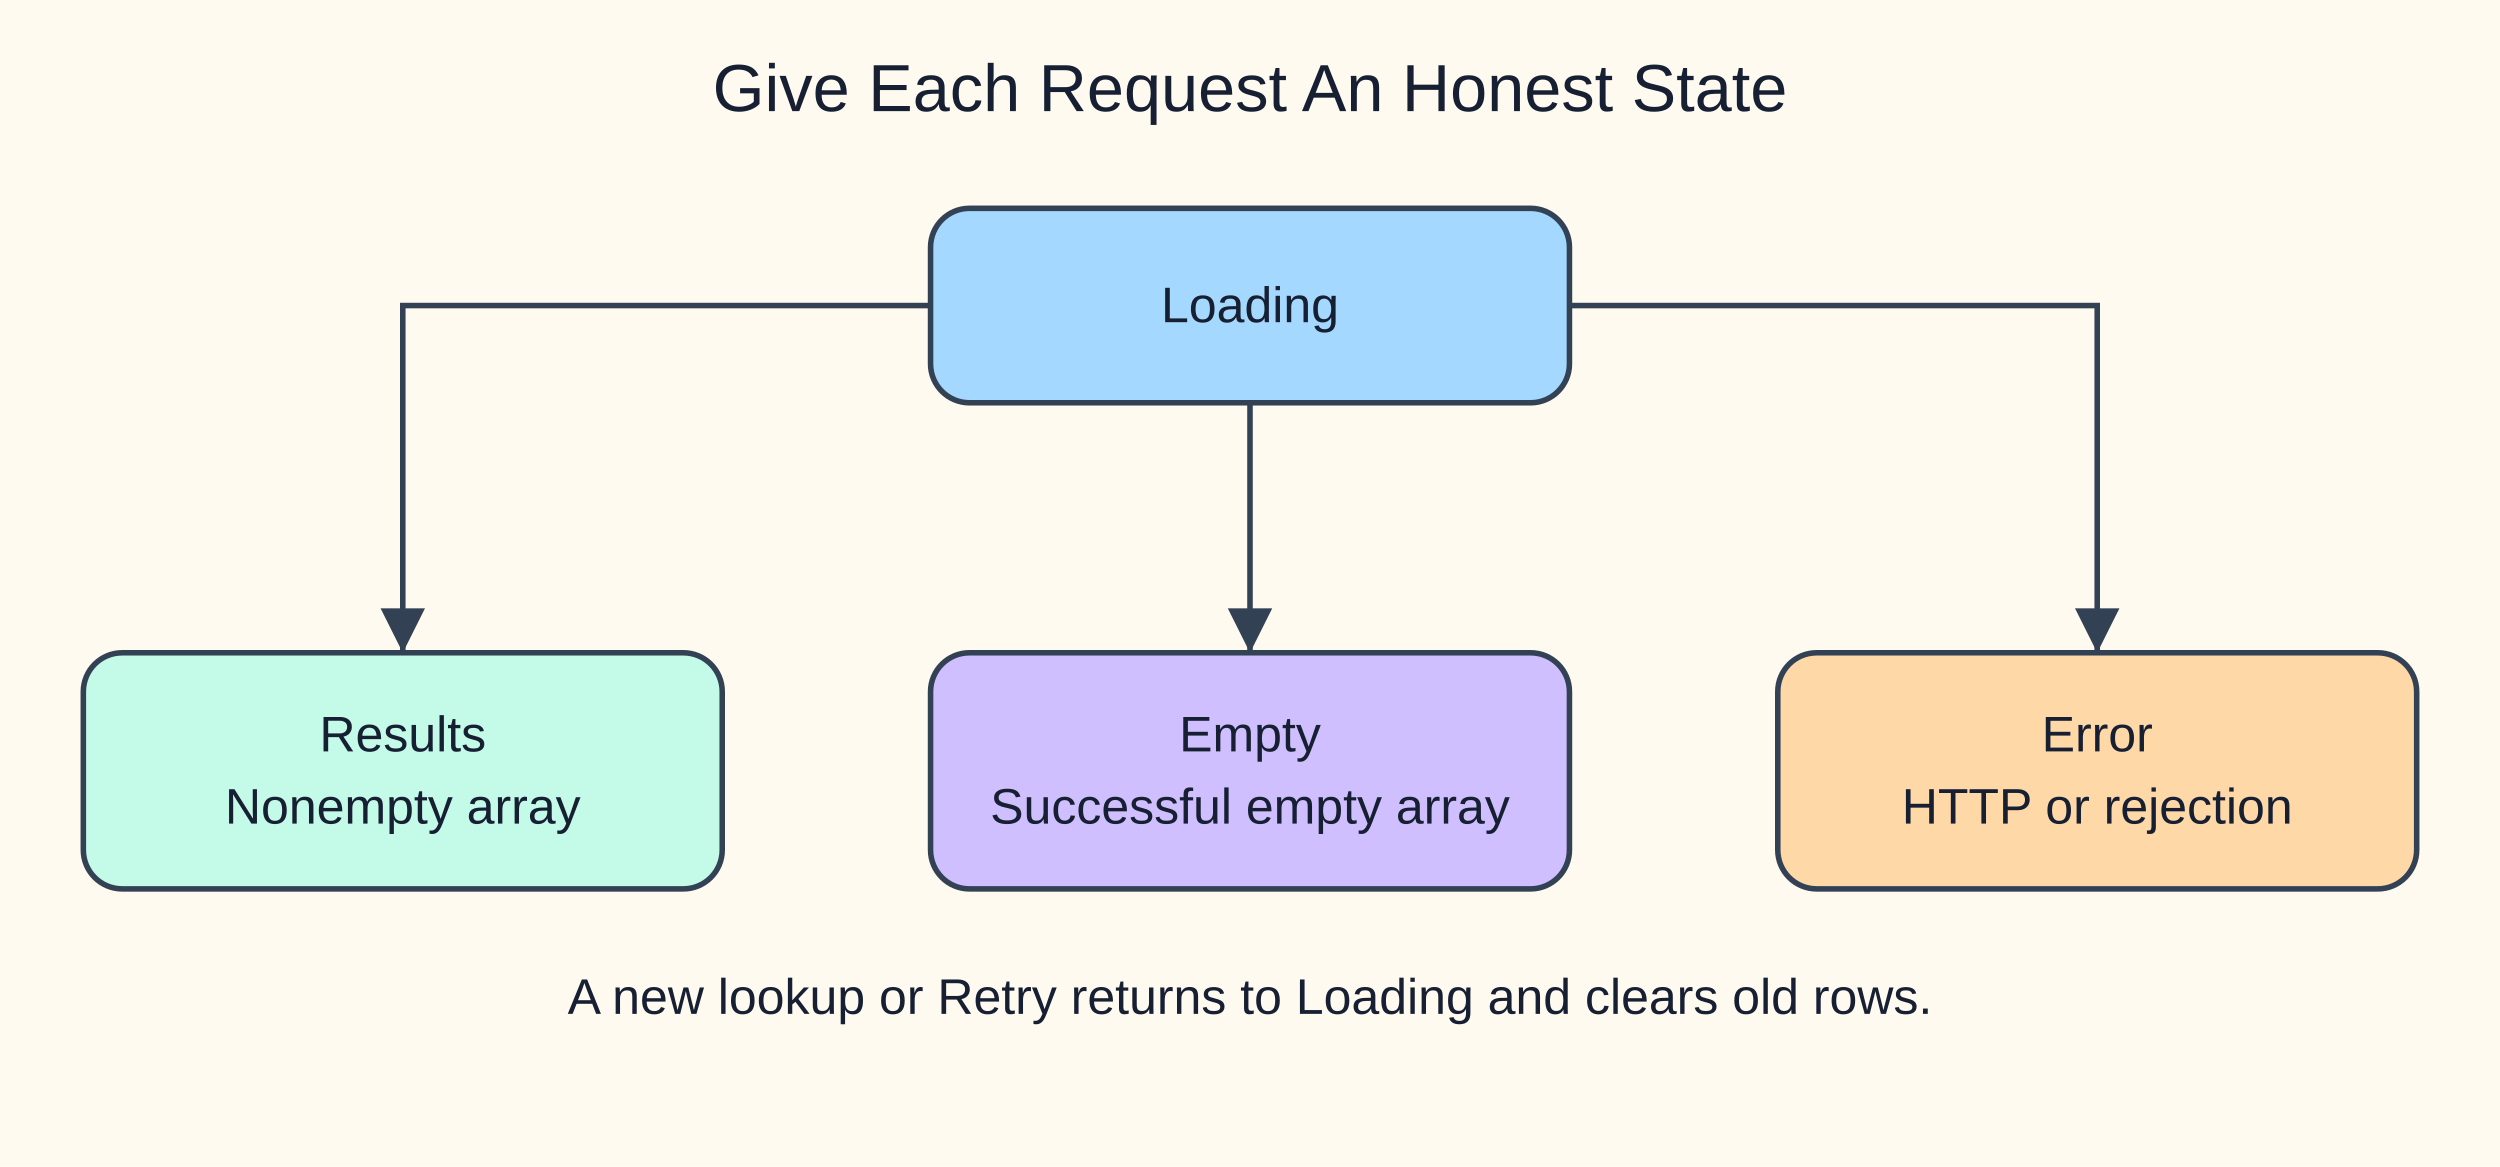
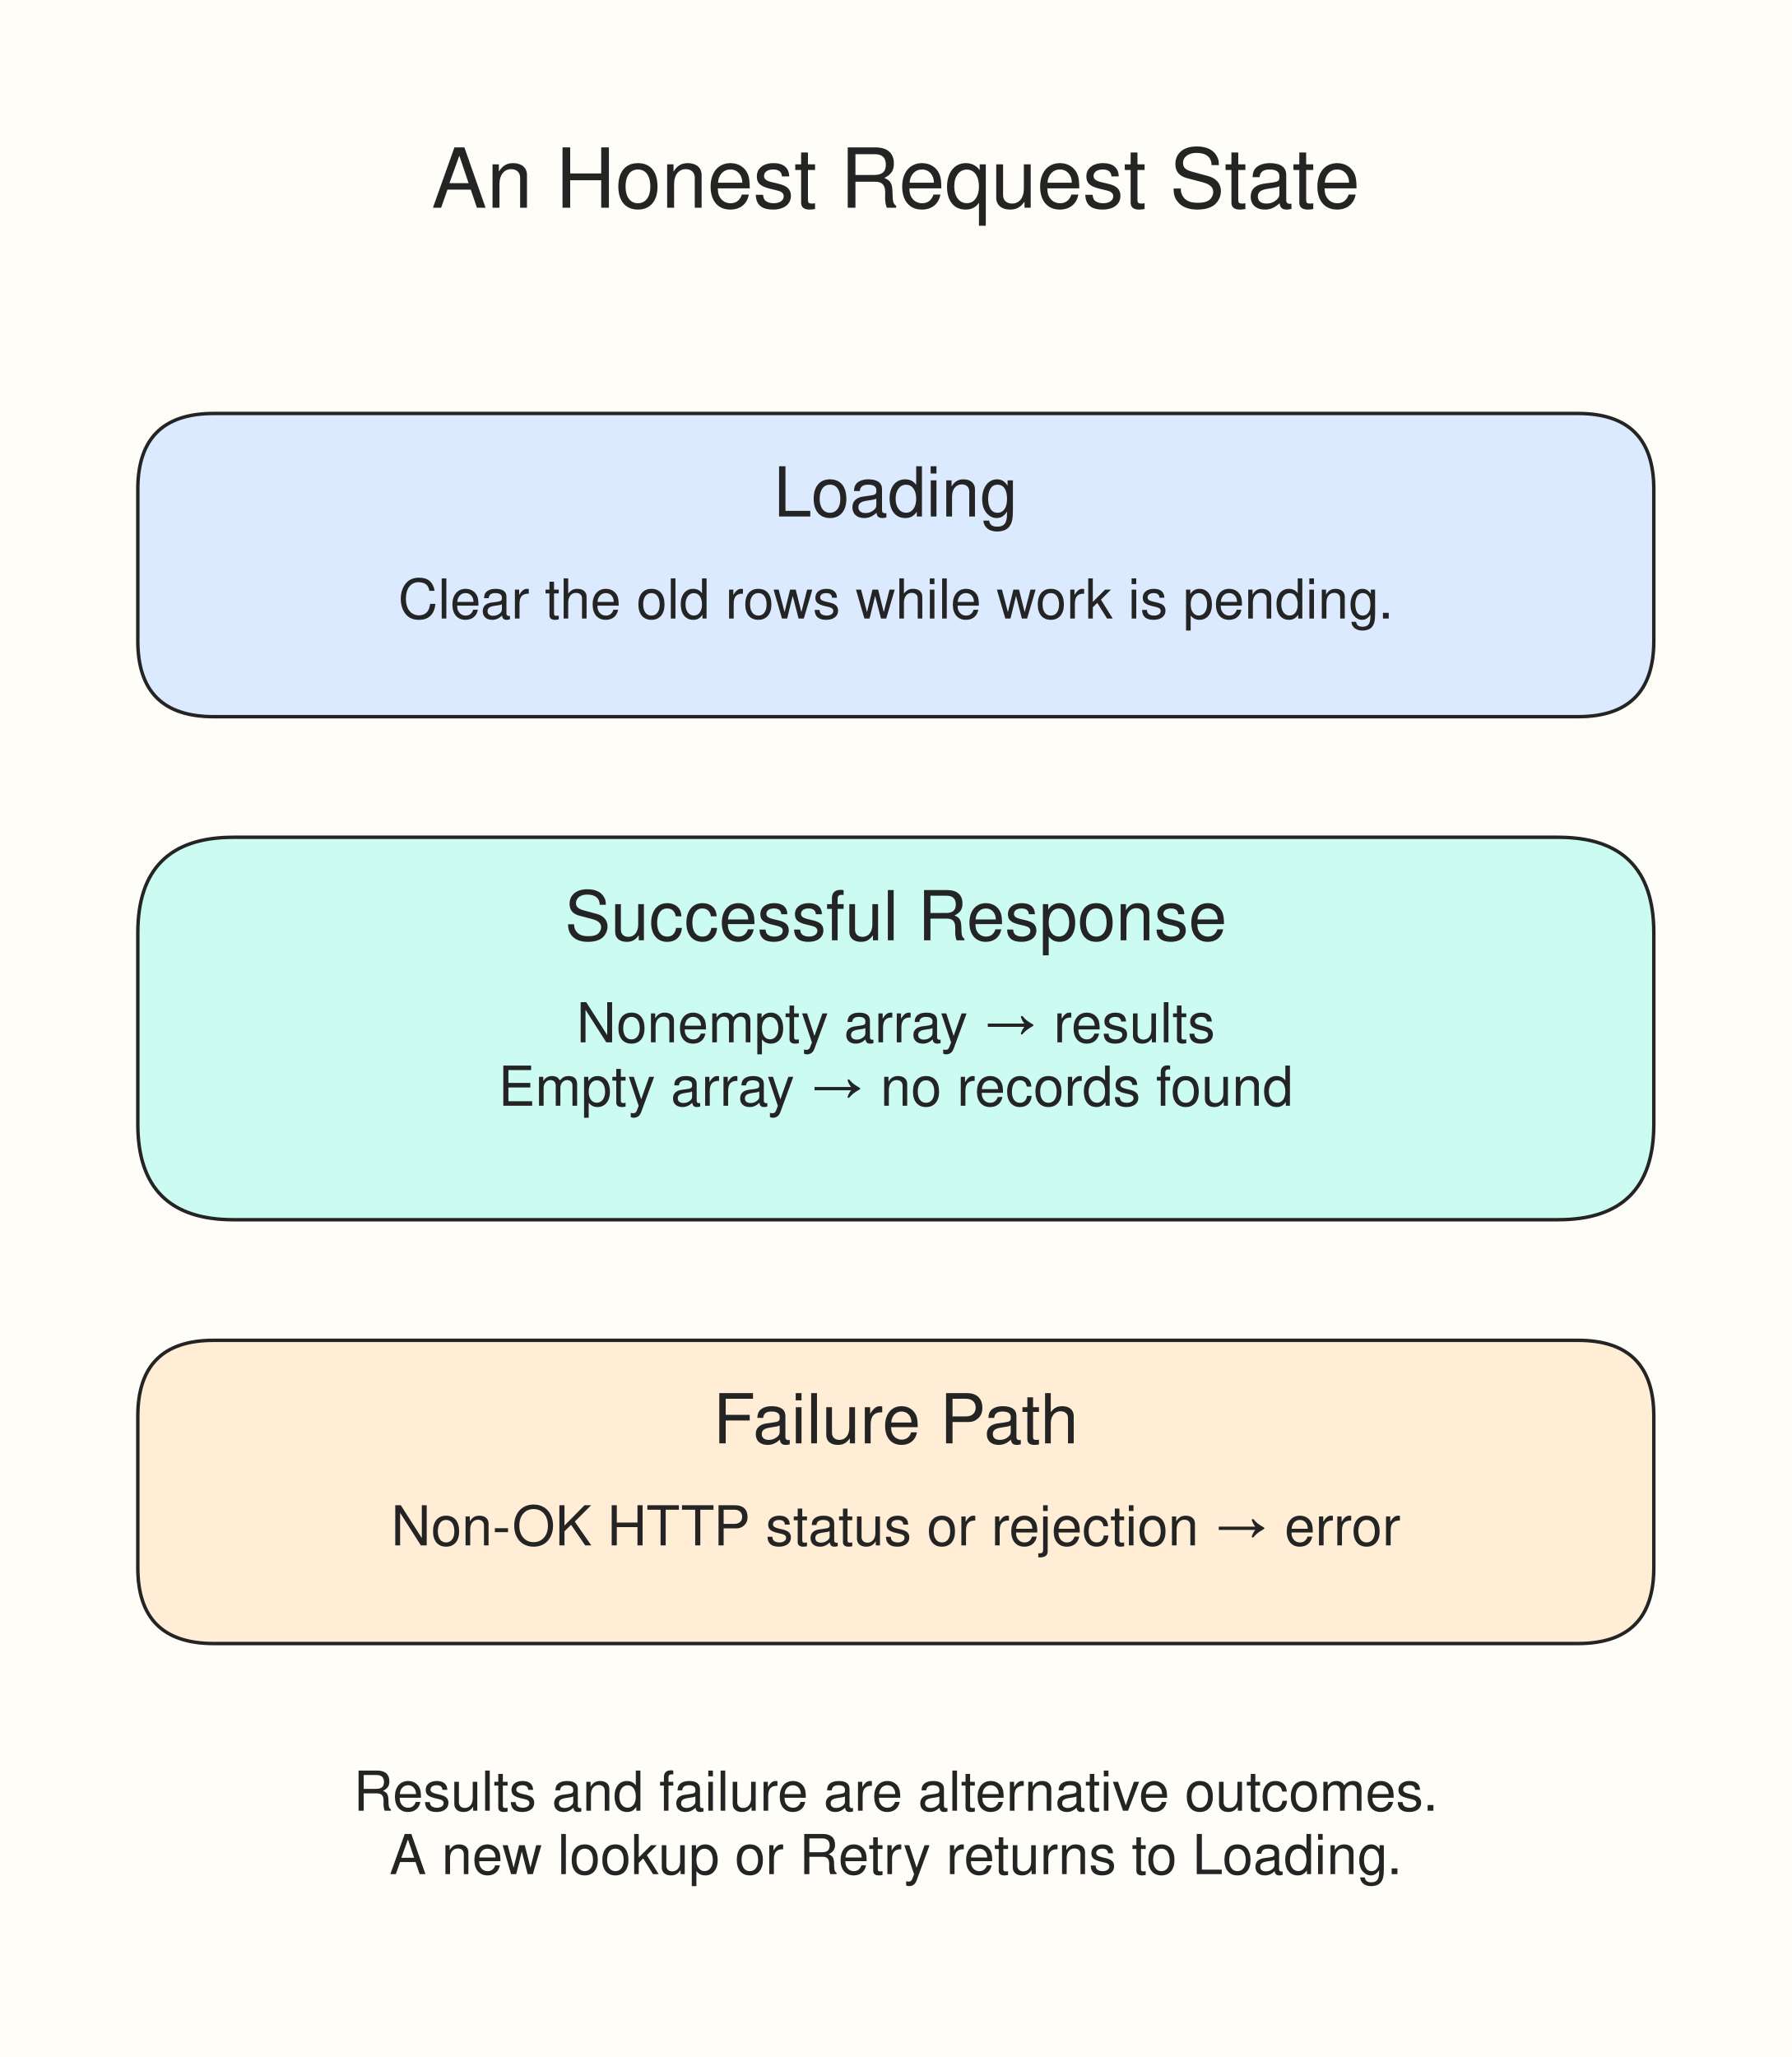
- <svg xmlns="http://www.w3.org/2000/svg" width="900" height="420" viewBox="0 0 900 420" role="img" aria-labelledby="title desc">
-   <rect width="900" height="420" fill="#fffaf0" />
+ <svg xmlns="http://www.w3.org/2000/svg" version="1.1" viewBox="0 0 520 597" width="520" height="597" role="img" aria-labelledby="figure-title figure-desc">
  <defs>
-     <marker id="arrow" markerWidth="8" markerHeight="8" refX="8" refY="4" orient="auto">
-       <path d="M0 0 L8 4 L0 8Z" fill="#334155" />
-     </marker>
+     <style class="style-fonts">
+       </style>
  </defs>
-   <text x="450" y="40" text-anchor="middle" font-family="Arial, sans-serif" font-size="24" fill="#172033">Give Each Request An Honest State</text>
-   <rect x="335" y="75" width="230" height="70" rx="14" fill="#a5d8ff" stroke="#334155" stroke-width="2" />
-   <text x="450.0" y="116.0" text-anchor="middle" font-family="Arial, sans-serif" font-size="18" fill="#172033">Loading</text>
-   <rect x="30" y="235" width="230" height="85" rx="14" fill="#c3fae8" stroke="#334155" stroke-width="2" />
-   <text x="145.0" y="270.5" text-anchor="middle" font-family="Arial, sans-serif" font-size="18" fill="#172033">Results</text>
-   <text x="145.0" y="296.5" text-anchor="middle" font-family="Arial, sans-serif" font-size="18" fill="#172033">Nonempty array</text>
-   <rect x="335" y="235" width="230" height="85" rx="14" fill="#d0bfff" stroke="#334155" stroke-width="2" />
-   <text x="450.0" y="270.5" text-anchor="middle" font-family="Arial, sans-serif" font-size="18" fill="#172033">Empty</text>
-   <text x="450.0" y="296.5" text-anchor="middle" font-family="Arial, sans-serif" font-size="18" fill="#172033">Successful empty array</text>
-   <rect x="640" y="235" width="230" height="85" rx="14" fill="#ffd8a8" stroke="#334155" stroke-width="2" />
-   <text x="755.0" y="270.5" text-anchor="middle" font-family="Arial, sans-serif" font-size="18" fill="#172033">Error</text>
-   <text x="755.0" y="296.5" text-anchor="middle" font-family="Arial, sans-serif" font-size="18" fill="#172033">HTTP or rejection</text>
-   <path d="M335 110 H145 V235" fill="none" stroke="#334155" stroke-width="2" marker-end="url(#arrow)" />
-   <path d="M450 145 V235" fill="none" stroke="#334155" stroke-width="2" marker-end="url(#arrow)" />
-   <path d="M565 110 H755 V235" fill="none" stroke="#334155" stroke-width="2" marker-end="url(#arrow)" />
-   <text x="450" y="365" text-anchor="middle" font-family="Arial, sans-serif" font-size="18" fill="#172033">A new lookup or Retry returns to Loading and clears old rows.</text>
+   <rect x="0" y="0" width="520" height="597" fill="#fffdf7" />
+   <g transform="translate(124.584 40) rotate(0 135.416 13.8)">
+     <text x="135.416" y="20.28" font-family="Helvetica, Segoe UI Emoji" font-size="24px" fill="#242424" text-anchor="middle" style="white-space: pre;" direction="ltr" dominant-baseline="alphabetic">An Honest Request State</text>
+   </g>
+   <g stroke-linecap="round" transform="translate(40 120) rotate(0 220 44)">
+     <path d="M22 0 C129.7 0, 237.39 0, 418 0 C432.67 0, 440 7.33, 440 22 C440 35.14, 440 48.29, 440 66 C440 80.67, 432.67 88, 418 88 C284.72 88, 151.45 88, 22 88 C7.33 88, 0 80.67, 0 66 C0 52.16, 0 38.32, 0 22 C0 7.33, 7.33 0, 22 0" stroke="none" stroke-width="0" fill="#dbeafe" />
+     <path d="M22 0 C146.52 0, 271.04 0, 418 0 M22 0 C171.85 0, 321.7 0, 418 0 M418 0 C432.67 0, 440 7.33, 440 22 M418 0 C432.67 0, 440 7.33, 440 22 M440 22 C440 38.25, 440 54.49, 440 66 M440 22 C440 32.91, 440 43.81, 440 66 M440 66 C440 80.67, 432.67 88, 418 88 M440 66 C440 80.67, 432.67 88, 418 88 M418 88 C270.22 88, 122.43 88, 22 88 M418 88 C278.75 88, 139.49 88, 22 88 M22 88 C7.33 88, 0 80.67, 0 66 M22 88 C7.33 88, 0 80.67, 0 66 M0 66 C0 53.66, 0 41.32, 0 22 M0 66 C0 56.41, 0 46.82, 0 22 M0 22 C0 7.33, 7.33 0, 22 0 M0 22 C0 7.33, 7.33 0, 22 0" stroke="#242424" stroke-width="1" fill="none" />
+   </g>
+   <g transform="translate(224.4092 133) rotate(0 35.59082 11.5)">
+     <text x="35.591" y="16.9" font-family="Helvetica, Segoe UI Emoji" font-size="20px" fill="#242424" text-anchor="middle" style="white-space: pre;" direction="ltr" dominant-baseline="alphabetic">Loading</text>
+   </g>
+   <g transform="translate(115.043 166) rotate(0 144.957 9.2)">
+     <text x="144.957" y="13.52" font-family="Helvetica, Segoe UI Emoji" font-size="16px" fill="#242424" text-anchor="middle" style="white-space: pre;" direction="ltr" dominant-baseline="alphabetic">Clear the old rows while work is pending.</text>
+   </g>
+   <g stroke-linecap="round" transform="translate(40 243) rotate(0 220 55.5)">
+     <path d="M27.75 0 C153.12 0, 278.49 0, 412.25 0 C430.75 0, 440 9.25, 440 27.75 C440 48.77, 440 69.79, 440 83.25 C440 101.75, 430.75 111, 412.25 111 C311.5 111, 210.74 111, 27.75 111 C9.25 111, 0 101.75, 0 83.25 C0 64.29, 0 45.32, 0 27.75 C0 9.25, 9.25 0, 27.75 0" stroke="none" stroke-width="0" fill="#ccfbf1" />
+     <path d="M27.75 0 C158 0, 288.25 0, 412.25 0 M27.75 0 C135.22 0, 242.69 0, 412.25 0 M412.25 0 C430.75 0, 440 9.25, 440 27.75 M412.25 0 C430.75 0, 440 9.25, 440 27.75 M440 27.75 C440 45.29, 440 62.83, 440 83.25 M440 27.75 C440 43.17, 440 58.6, 440 83.25 M440 83.25 C440 101.75, 430.75 111, 412.25 111 M440 83.25 C440 101.75, 430.75 111, 412.25 111 M412.25 111 C335.31 111, 258.37 111, 27.75 111 M412.25 111 C271.22 111, 130.19 111, 27.75 111 M27.75 111 C9.25 111, 0 101.75, 0 83.25 M27.75 111 C9.25 111, 0 101.75, 0 83.25 M0 83.25 C0 66.34, 0 49.43, 0 27.75 M0 83.25 C0 61.65, 0 40.06, 0 27.75 M0 27.75 C0 9.25, 9.25 0, 27.75 0 M0 27.75 C0 9.25, 9.25 0, 27.75 0" stroke="#242424" stroke-width="1" fill="none" />
+   </g>
+   <g transform="translate(163.8379 256) rotate(0 96.16211 11.5)">
+     <text x="96.162" y="16.9" font-family="Helvetica, Segoe UI Emoji" font-size="20px" fill="#242424" text-anchor="middle" style="white-space: pre;" direction="ltr" dominant-baseline="alphabetic">Successful Response</text>
+   </g>
+   <g transform="translate(144.3945 289) rotate(0 115.6055 18.4)">
+     <text x="115.605" y="13.52" font-family="Helvetica, Segoe UI Emoji" font-size="16px" fill="#242424" text-anchor="middle" style="white-space: pre;" direction="ltr" dominant-baseline="alphabetic">Nonempty array → results</text>
+     <text x="115.605" y="31.92" font-family="Helvetica, Segoe UI Emoji" font-size="16px" fill="#242424" text-anchor="middle" style="white-space: pre;" direction="ltr" dominant-baseline="alphabetic">Empty array → no records found</text>
+   </g>
+   <g stroke-linecap="round" transform="translate(40 389) rotate(0 220 44)">
+     <path d="M22 0 C171.21 0, 320.42 0, 418 0 C432.67 0, 440 7.33, 440 22 C440 35.07, 440 48.15, 440 66 C440 80.67, 432.67 88, 418 88 C338.54 88, 259.09 88, 22 88 C7.33 88, 0 80.67, 0 66 C0 53.33, 0 40.66, 0 22 C0 7.33, 7.33 0, 22 0" stroke="none" stroke-width="0" fill="#ffedd5" />
+     <path d="M22 0 C132.06 0, 242.12 0, 418 0 M22 0 C168.02 0, 314.04 0, 418 0 M418 0 C432.67 0, 440 7.33, 440 22 M418 0 C432.67 0, 440 7.33, 440 22 M440 22 C440 37.63, 440 53.27, 440 66 M440 22 C440 31.43, 440 40.87, 440 66 M440 66 C440 80.67, 432.67 88, 418 88 M440 66 C440 80.67, 432.67 88, 418 88 M418 88 C320.79 88, 223.59 88, 22 88 M418 88 C259.67 88, 101.33 88, 22 88 M22 88 C7.33 88, 0 80.67, 0 66 M22 88 C7.33 88, 0 80.67, 0 66 M0 66 C0 54.47, 0 42.94, 0 22 M0 66 C0 53.21, 0 40.43, 0 22 M0 22 C0 7.33, 7.33 0, 22 0 M0 22 C0 7.33, 7.33 0, 22 0" stroke="#242424" stroke-width="1" fill="none" />
+   </g>
+   <g transform="translate(206.084 402) rotate(0 53.91602 11.5)">
+     <text x="53.916" y="16.9" font-family="Helvetica, Segoe UI Emoji" font-size="20px" fill="#242424" text-anchor="middle" style="white-space: pre;" direction="ltr" dominant-baseline="alphabetic">Failure Path</text>
+   </g>
+   <g transform="translate(113.293 435) rotate(0 146.707 9.2)">
+     <text x="146.707" y="13.52" font-family="Helvetica, Segoe UI Emoji" font-size="16px" fill="#242424" text-anchor="middle" style="white-space: pre;" direction="ltr" dominant-baseline="alphabetic">Non-OK HTTP status or rejection → error</text>
+   </g>
+   <g transform="translate(101.6953 512) rotate(0 158.3047 18.4)">
+     <text x="158.305" y="13.52" font-family="Helvetica, Segoe UI Emoji" font-size="16px" fill="#242424" text-anchor="middle" style="white-space: pre;" direction="ltr" dominant-baseline="alphabetic">Results and failure are alternative outcomes.</text>
+     <text x="158.305" y="31.92" font-family="Helvetica, Segoe UI Emoji" font-size="16px" fill="#242424" text-anchor="middle" style="white-space: pre;" direction="ltr" dominant-baseline="alphabetic">A new lookup or Retry returns to Loading.</text>
+   </g>
+   <g stroke-linecap="round" transform="translate(20 20) rotate(0 240 278.5)">
+     <path d="M32 0 C148.28 0, 264.55 0, 448 0 M32 0 C154.68 0, 277.35 0, 448 0 M448 0 C469.33 0, 480 10.67, 480 32 M448 0 C469.33 0, 480 10.67, 480 32 M480 32 C480 169.01, 480 306.03, 480 525 M480 32 C480 140.56, 480 249.12, 480 525 M480 525 C480 546.33, 469.33 557, 448 557 M480 525 C480 546.33, 469.33 557, 448 557 M448 557 C295.42 557, 142.83 557, 32 557 M448 557 C321.27 557, 194.53 557, 32 557 M32 557 C10.67 557, 0 546.33, 0 525 M32 557 C10.67 557, 0 546.33, 0 525 M0 525 C0 333.16, 0 141.33, 0 32 M0 525 C0 418.67, 0 312.33, 0 32 M0 32 C0 10.67, 10.67 0, 32 0 M0 32 C0 10.67, 10.67 0, 32 0" stroke="transparent" stroke-width="2" fill="none" />
+   </g>
</svg>
